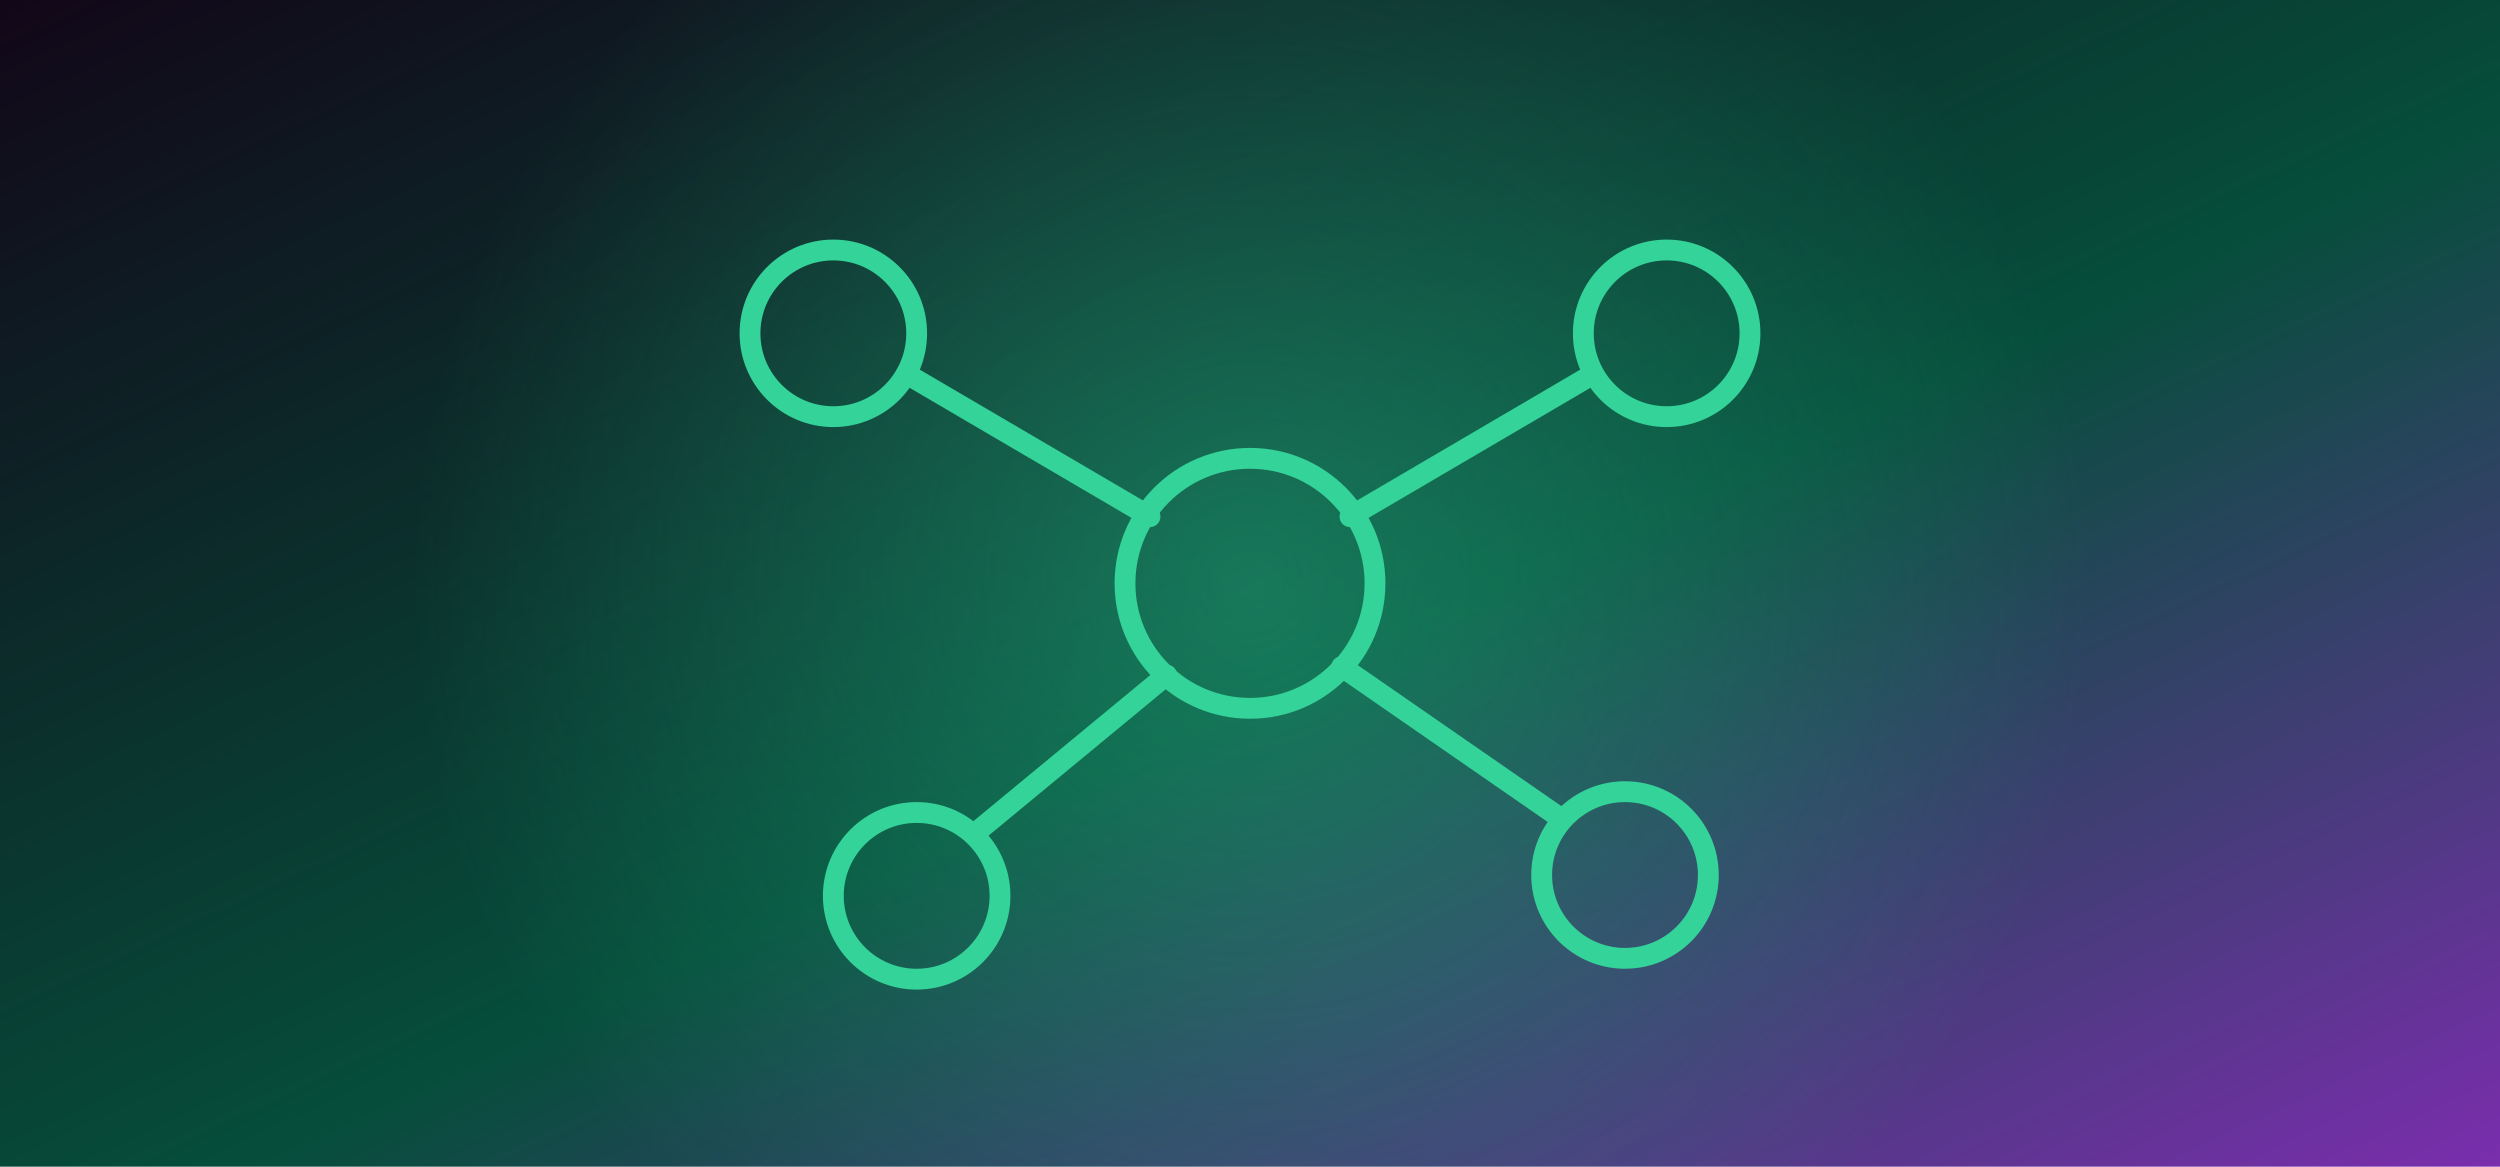
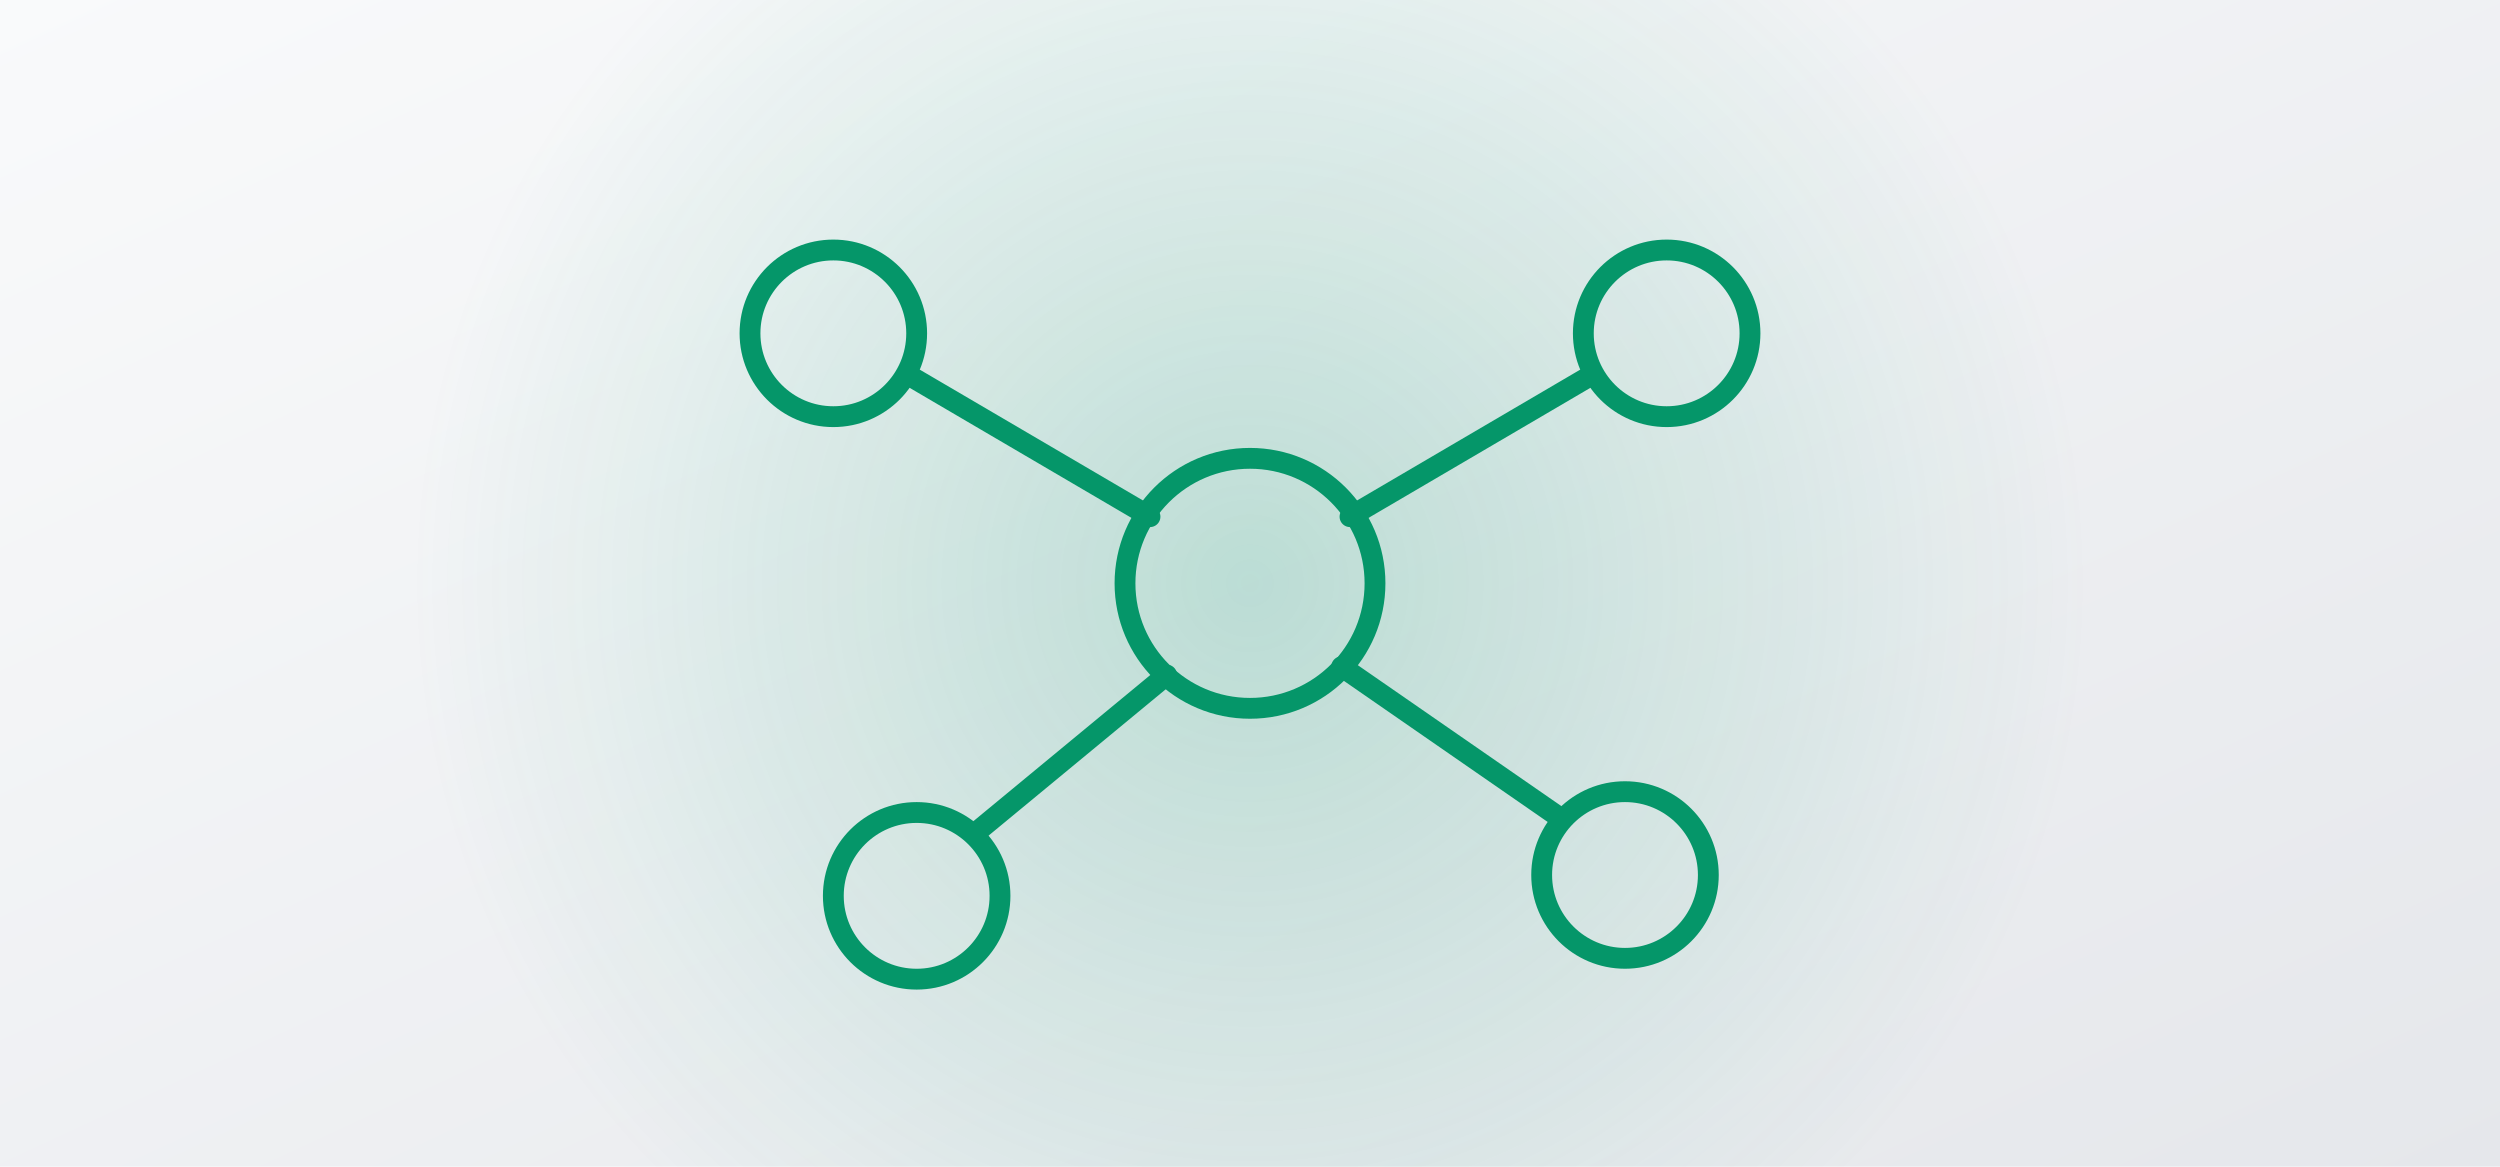
<svg xmlns="http://www.w3.org/2000/svg" viewBox="0 0 600 280">
  <defs>
    <linearGradient id="g" x1="0" y1="0" x2="1" y2="1">
-       <stop offset="0" stop-color="#120618" />
-       <stop offset=".55" stop-color="#064e3b" />
-       <stop offset="1" stop-color="#7B2DAE" />
+       <stop offset="0" stop-color="#f9fafb" />
+       <stop offset="1" stop-color="#e5e7eb" />
    </linearGradient>
    <radialGradient id="r" cx=".5" cy=".5" r=".5">
-       <stop offset="0" stop-color="#34d399" stop-opacity=".35" />
-       <stop offset="1" stop-color="#34d399" stop-opacity="0" />
+       <stop offset="0" stop-color="#059669" stop-opacity=".22" />
+       <stop offset="1" stop-color="#059669" stop-opacity="0" />
    </radialGradient>
  </defs>
  <rect width="600" height="280" fill="url(#g)" />
  <circle cx="300" cy="140" r="200" fill="url(#r)" />
-   <g fill="none" stroke="#34d399" stroke-width="5" stroke-linecap="round" stroke-linejoin="round" color="#34d399">
+   <g fill="none" stroke="#059669" stroke-width="5" stroke-linecap="round" stroke-linejoin="round" color="#059669">
    <circle cx="300" cy="140" r="30" />
    <circle cx="200" cy="80" r="20" />
    <circle cx="400" cy="80" r="20" />
    <circle cx="220" cy="215" r="20" />
    <circle cx="390" cy="210" r="20" />
    <path d="M276 124l-58-34M324 124l58-34M280 162l-46 38M322 160l52 36" />
  </g>
</svg>
